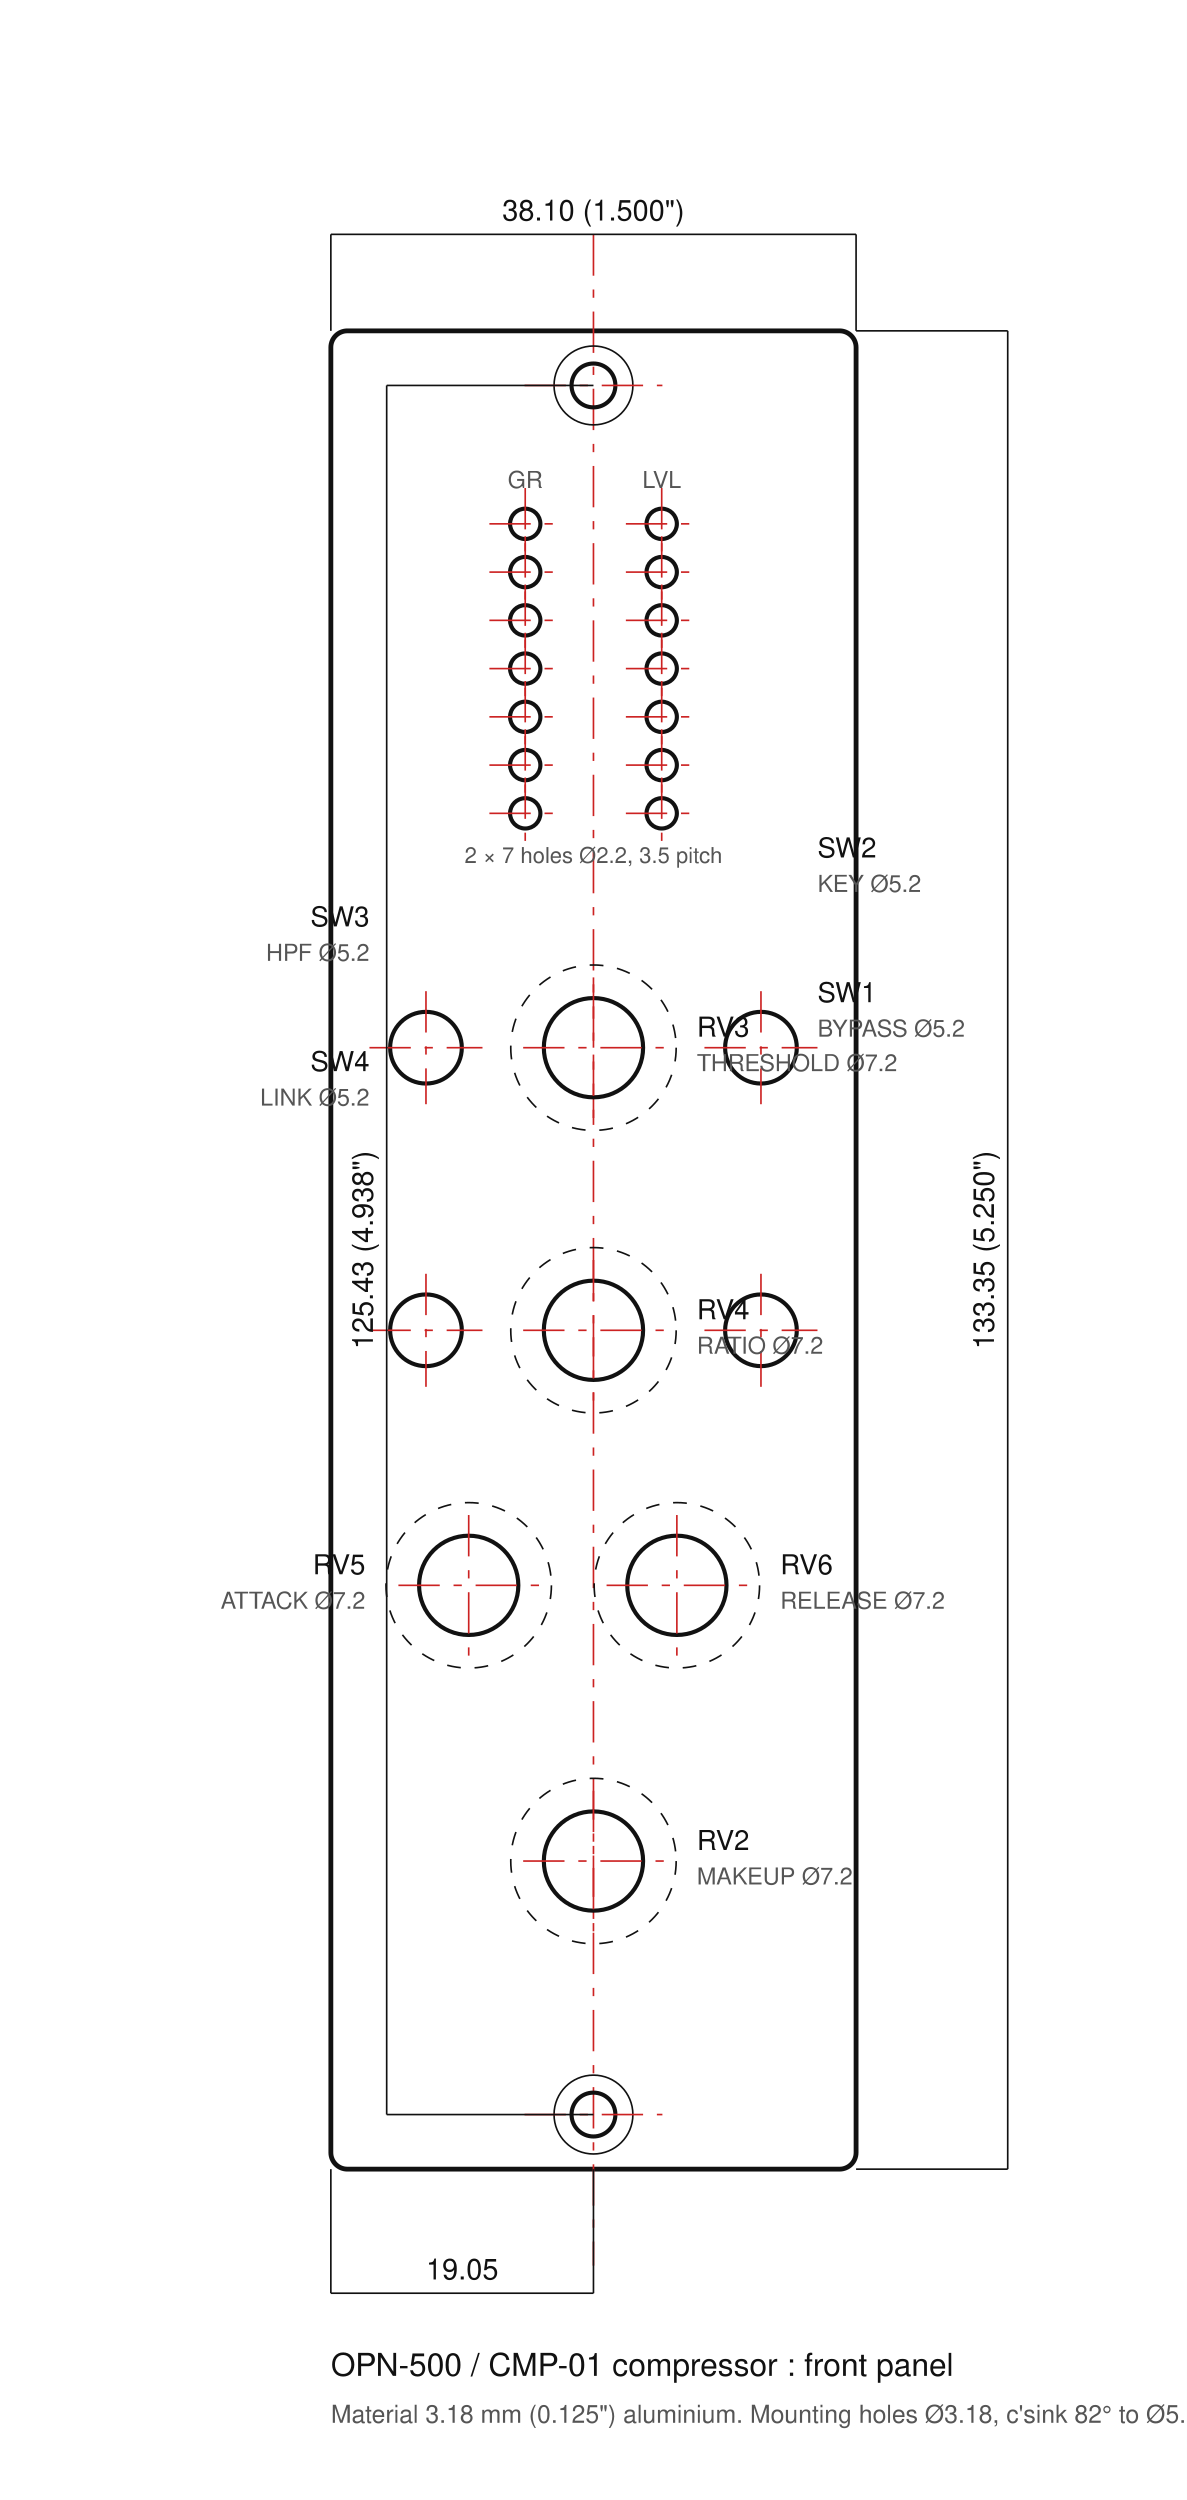
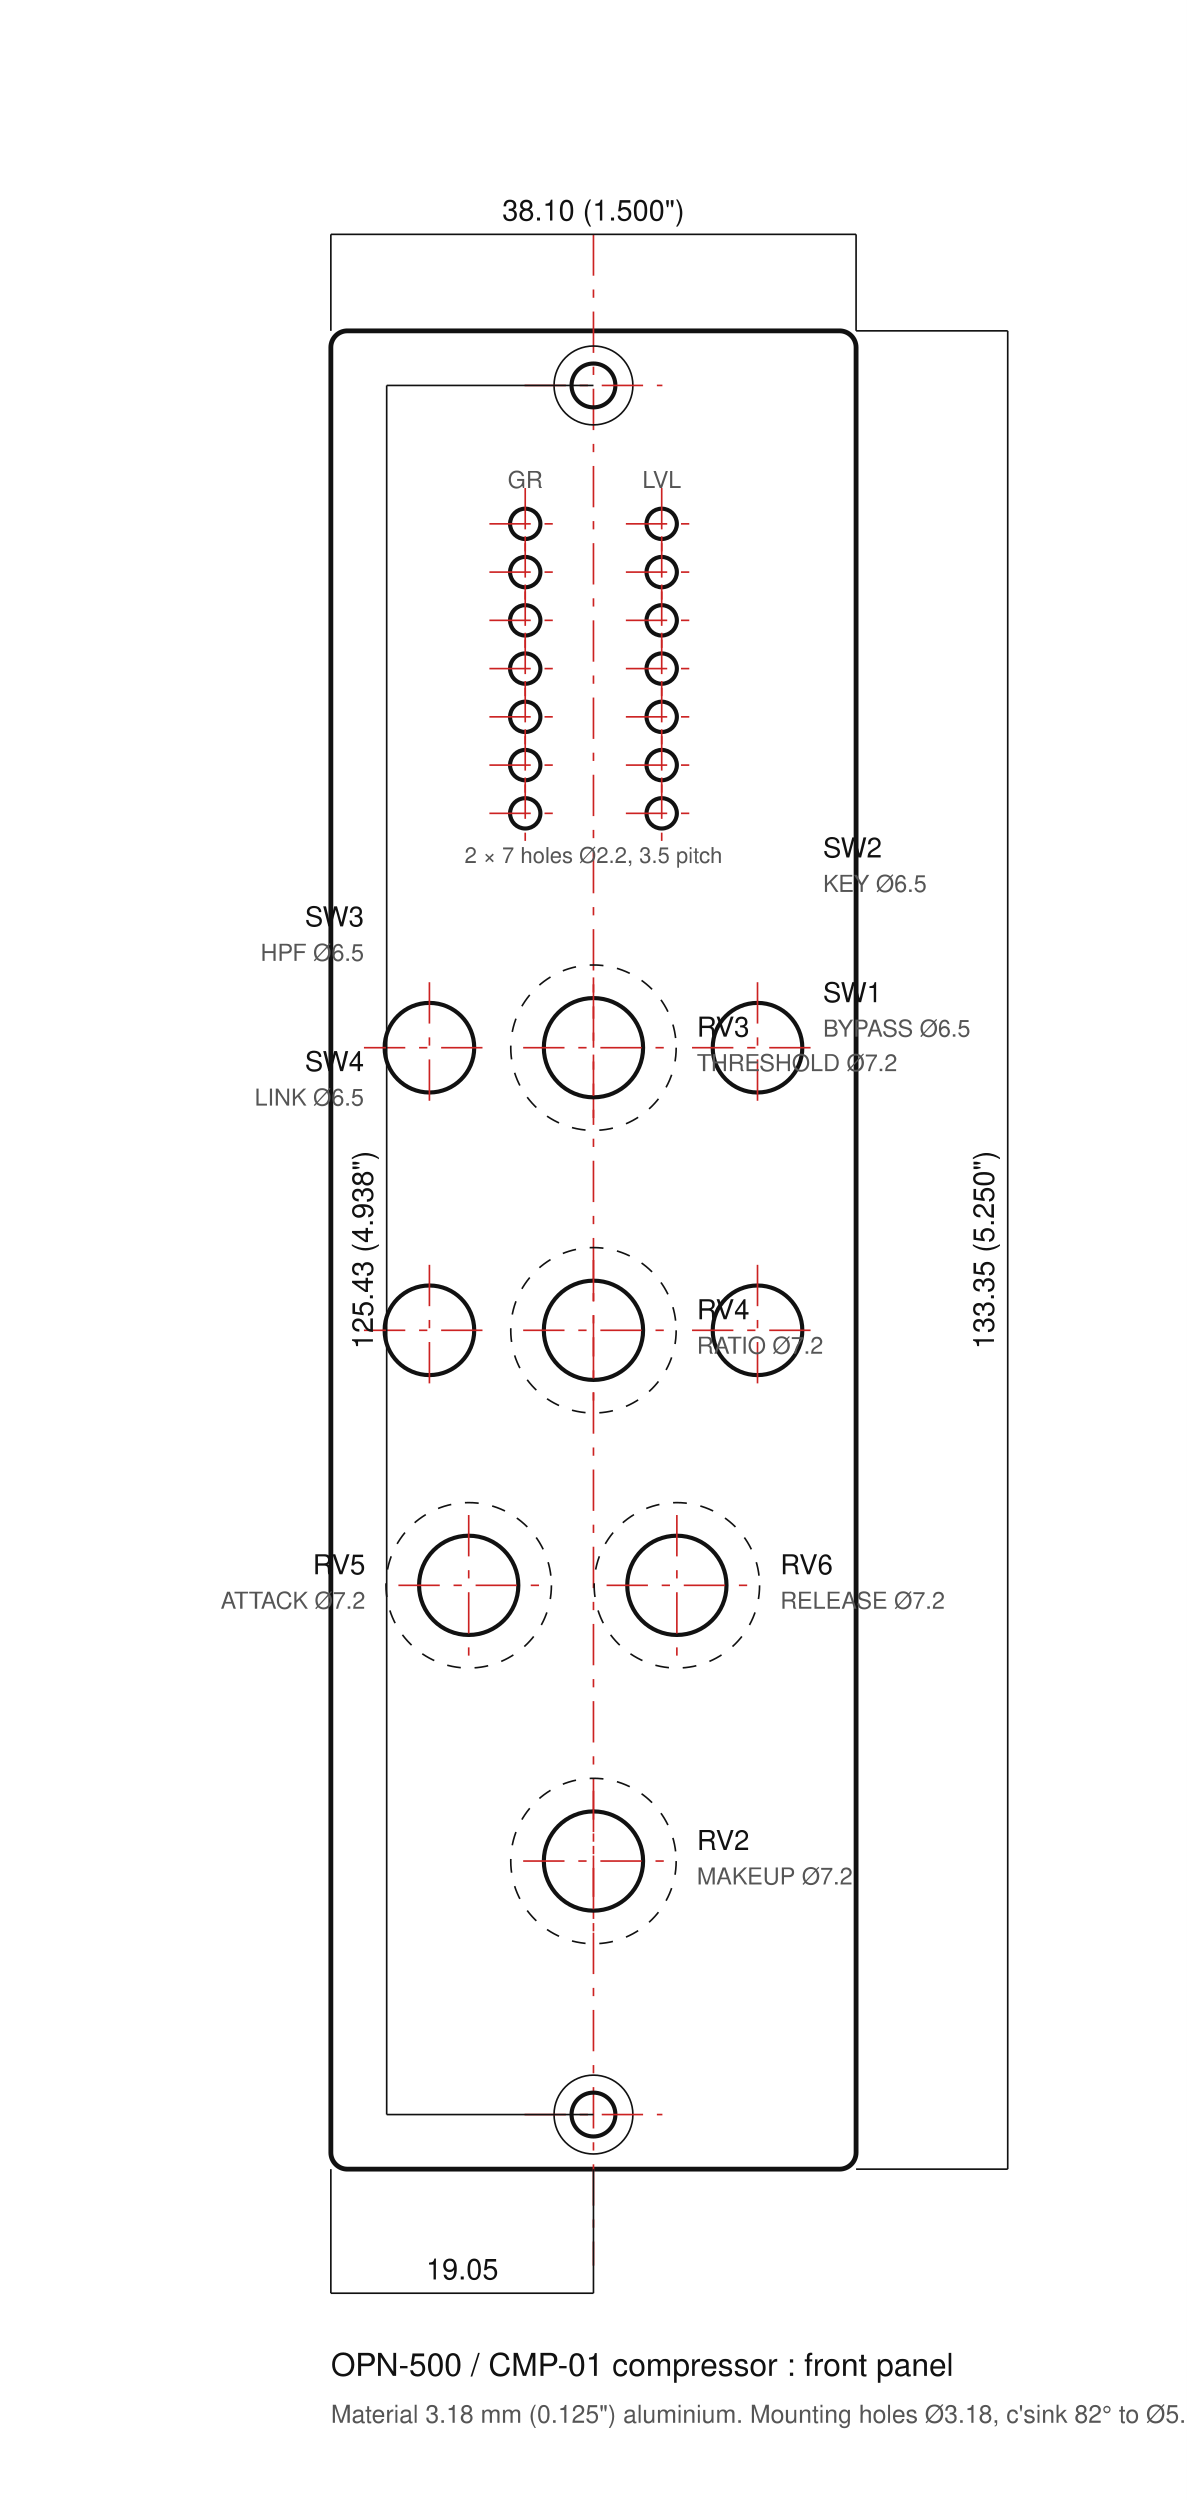
<svg xmlns="http://www.w3.org/2000/svg" width="86.10mm" height="181.35mm" viewBox="0 0 86.10 181.35">
  <rect width="86.10" height="181.35" fill="#fff" />
  <g transform="translate(24.00 24.00)">
    <rect width="38.10" height="133.35" rx="1.2" stroke="#111" fill="none" stroke-width="0.35" />
    <line x1="19.05" y1="-7" x2="19.05" y2="140.35" stroke="#c22" stroke-width="0.12" stroke-dasharray="3 1 0.6 1" fill="none" />
    <circle cx="19.05" cy="3.96" r="1.59" stroke="#111" fill="none" stroke-width="0.3" />
    <circle cx="19.05" cy="3.96" r="2.86" stroke="#111" stroke-width="0.12" fill="none" />
    <line x1="14.05" y1="3.96" x2="24.05" y2="3.96" stroke="#c22" stroke-width="0.12" stroke-dasharray="3 1 0.6 1" fill="none" />
    <circle cx="19.05" cy="129.39" r="1.59" stroke="#111" fill="none" stroke-width="0.3" />
    <circle cx="19.05" cy="129.39" r="2.86" stroke="#111" stroke-width="0.12" fill="none" />
    <line x1="14.05" y1="129.39" x2="24.05" y2="129.39" stroke="#c22" stroke-width="0.12" stroke-dasharray="3 1 0.6 1" fill="none" />
    <circle cx="19.05" cy="52.00" r="3.60" stroke="#111" fill="none" stroke-width="0.3" />
    <line x1="13.95" y1="52.00" x2="24.15" y2="52.00" stroke="#c22" stroke-width="0.12" stroke-dasharray="3 1 0.6 1" fill="none" />
    <line x1="19.05" y1="46.90" x2="19.05" y2="57.10" stroke="#c22" stroke-width="0.12" stroke-dasharray="3 1 0.6 1" fill="none" />
    <circle cx="19.05" cy="72.50" r="3.60" stroke="#111" fill="none" stroke-width="0.3" />
    <line x1="13.95" y1="72.50" x2="24.15" y2="72.50" stroke="#c22" stroke-width="0.12" stroke-dasharray="3 1 0.6 1" fill="none" />
    <line x1="19.05" y1="67.40" x2="19.05" y2="77.60" stroke="#c22" stroke-width="0.12" stroke-dasharray="3 1 0.6 1" fill="none" />
    <circle cx="10.00" cy="91.00" r="3.60" stroke="#111" fill="none" stroke-width="0.3" />
    <line x1="4.90" y1="91.00" x2="15.10" y2="91.00" stroke="#c22" stroke-width="0.12" stroke-dasharray="3 1 0.6 1" fill="none" />
    <line x1="10.00" y1="85.90" x2="10.00" y2="96.10" stroke="#c22" stroke-width="0.12" stroke-dasharray="3 1 0.6 1" fill="none" />
    <circle cx="25.10" cy="91.00" r="3.60" stroke="#111" fill="none" stroke-width="0.3" />
    <line x1="20.00" y1="91.00" x2="30.20" y2="91.00" stroke="#c22" stroke-width="0.12" stroke-dasharray="3 1 0.6 1" fill="none" />
    <line x1="25.10" y1="85.90" x2="25.10" y2="96.10" stroke="#c22" stroke-width="0.12" stroke-dasharray="3 1 0.6 1" fill="none" />
    <circle cx="19.05" cy="111.00" r="3.60" stroke="#111" fill="none" stroke-width="0.3" />
    <line x1="13.95" y1="111.00" x2="24.15" y2="111.00" stroke="#c22" stroke-width="0.12" stroke-dasharray="3 1 0.6 1" fill="none" />
    <line x1="19.05" y1="105.90" x2="19.05" y2="116.10" stroke="#c22" stroke-width="0.12" stroke-dasharray="3 1 0.6 1" fill="none" />
-     <circle cx="6.90" cy="52.00" r="2.60" stroke="#111" fill="none" stroke-width="0.3" />
-     <line x1="2.80" y1="52.00" x2="11.00" y2="52.00" stroke="#c22" stroke-width="0.12" stroke-dasharray="3 1 0.6 1" fill="none" />
-     <line x1="6.90" y1="47.90" x2="6.90" y2="56.10" stroke="#c22" stroke-width="0.12" stroke-dasharray="3 1 0.6 1" fill="none" />
-     <circle cx="31.20" cy="52.00" r="2.60" stroke="#111" fill="none" stroke-width="0.3" />
-     <line x1="27.10" y1="52.00" x2="35.30" y2="52.00" stroke="#c22" stroke-width="0.12" stroke-dasharray="3 1 0.6 1" fill="none" />
-     <line x1="31.20" y1="47.90" x2="31.20" y2="56.10" stroke="#c22" stroke-width="0.12" stroke-dasharray="3 1 0.6 1" fill="none" />
-     <circle cx="6.90" cy="72.50" r="2.60" stroke="#111" fill="none" stroke-width="0.3" />
-     <line x1="2.80" y1="72.50" x2="11.00" y2="72.50" stroke="#c22" stroke-width="0.12" stroke-dasharray="3 1 0.6 1" fill="none" />
-     <line x1="6.90" y1="68.40" x2="6.90" y2="76.60" stroke="#c22" stroke-width="0.12" stroke-dasharray="3 1 0.6 1" fill="none" />
-     <circle cx="31.20" cy="72.50" r="2.60" stroke="#111" fill="none" stroke-width="0.3" />
-     <line x1="27.10" y1="72.50" x2="35.30" y2="72.50" stroke="#c22" stroke-width="0.12" stroke-dasharray="3 1 0.6 1" fill="none" />
-     <line x1="31.20" y1="68.40" x2="31.20" y2="76.60" stroke="#c22" stroke-width="0.12" stroke-dasharray="3 1 0.6 1" fill="none" />
+     <circle cx="7.15" cy="52.00" r="3.25" stroke="#111" fill="none" stroke-width="0.3" />
+     <line x1="2.40" y1="52.00" x2="11.90" y2="52.00" stroke="#c22" stroke-width="0.12" stroke-dasharray="3 1 0.6 1" fill="none" />
+     <line x1="7.15" y1="47.25" x2="7.15" y2="56.75" stroke="#c22" stroke-width="0.12" stroke-dasharray="3 1 0.6 1" fill="none" />
+     <circle cx="30.95" cy="52.00" r="3.25" stroke="#111" fill="none" stroke-width="0.3" />
+     <line x1="26.20" y1="52.00" x2="35.70" y2="52.00" stroke="#c22" stroke-width="0.12" stroke-dasharray="3 1 0.6 1" fill="none" />
+     <line x1="30.95" y1="47.25" x2="30.95" y2="56.75" stroke="#c22" stroke-width="0.12" stroke-dasharray="3 1 0.6 1" fill="none" />
+     <circle cx="7.15" cy="72.50" r="3.25" stroke="#111" fill="none" stroke-width="0.3" />
+     <line x1="2.40" y1="72.50" x2="11.90" y2="72.50" stroke="#c22" stroke-width="0.12" stroke-dasharray="3 1 0.6 1" fill="none" />
+     <line x1="7.15" y1="67.75" x2="7.15" y2="77.25" stroke="#c22" stroke-width="0.12" stroke-dasharray="3 1 0.6 1" fill="none" />
+     <circle cx="30.95" cy="72.50" r="3.25" stroke="#111" fill="none" stroke-width="0.3" />
+     <line x1="26.20" y1="72.50" x2="35.70" y2="72.50" stroke="#c22" stroke-width="0.12" stroke-dasharray="3 1 0.6 1" fill="none" />
+     <line x1="30.95" y1="67.75" x2="30.95" y2="77.25" stroke="#c22" stroke-width="0.12" stroke-dasharray="3 1 0.6 1" fill="none" />
    <circle cx="14.10" cy="14.00" r="1.10" stroke="#111" fill="none" stroke-width="0.3" />
    <line x1="11.50" y1="14.00" x2="16.70" y2="14.00" stroke="#c22" stroke-width="0.12" stroke-dasharray="3 1 0.6 1" fill="none" />
    <line x1="14.10" y1="11.40" x2="14.10" y2="16.60" stroke="#c22" stroke-width="0.12" stroke-dasharray="3 1 0.6 1" fill="none" />
    <circle cx="14.10" cy="17.50" r="1.10" stroke="#111" fill="none" stroke-width="0.3" />
    <line x1="11.50" y1="17.50" x2="16.70" y2="17.50" stroke="#c22" stroke-width="0.12" stroke-dasharray="3 1 0.6 1" fill="none" />
    <line x1="14.10" y1="14.90" x2="14.10" y2="20.10" stroke="#c22" stroke-width="0.12" stroke-dasharray="3 1 0.6 1" fill="none" />
    <circle cx="14.10" cy="21.00" r="1.10" stroke="#111" fill="none" stroke-width="0.3" />
    <line x1="11.50" y1="21.00" x2="16.70" y2="21.00" stroke="#c22" stroke-width="0.12" stroke-dasharray="3 1 0.6 1" fill="none" />
    <line x1="14.10" y1="18.40" x2="14.10" y2="23.60" stroke="#c22" stroke-width="0.12" stroke-dasharray="3 1 0.6 1" fill="none" />
    <circle cx="14.10" cy="24.50" r="1.10" stroke="#111" fill="none" stroke-width="0.3" />
    <line x1="11.50" y1="24.50" x2="16.70" y2="24.50" stroke="#c22" stroke-width="0.12" stroke-dasharray="3 1 0.6 1" fill="none" />
    <line x1="14.10" y1="21.90" x2="14.10" y2="27.10" stroke="#c22" stroke-width="0.12" stroke-dasharray="3 1 0.6 1" fill="none" />
    <circle cx="14.10" cy="28.00" r="1.10" stroke="#111" fill="none" stroke-width="0.3" />
    <line x1="11.50" y1="28.00" x2="16.70" y2="28.00" stroke="#c22" stroke-width="0.12" stroke-dasharray="3 1 0.6 1" fill="none" />
    <line x1="14.10" y1="25.40" x2="14.10" y2="30.60" stroke="#c22" stroke-width="0.12" stroke-dasharray="3 1 0.6 1" fill="none" />
    <circle cx="14.10" cy="31.50" r="1.10" stroke="#111" fill="none" stroke-width="0.3" />
    <line x1="11.50" y1="31.50" x2="16.70" y2="31.50" stroke="#c22" stroke-width="0.12" stroke-dasharray="3 1 0.6 1" fill="none" />
    <line x1="14.10" y1="28.90" x2="14.10" y2="34.10" stroke="#c22" stroke-width="0.12" stroke-dasharray="3 1 0.6 1" fill="none" />
    <circle cx="14.10" cy="35.00" r="1.10" stroke="#111" fill="none" stroke-width="0.3" />
    <line x1="11.50" y1="35.00" x2="16.70" y2="35.00" stroke="#c22" stroke-width="0.12" stroke-dasharray="3 1 0.6 1" fill="none" />
    <line x1="14.10" y1="32.40" x2="14.10" y2="37.60" stroke="#c22" stroke-width="0.12" stroke-dasharray="3 1 0.6 1" fill="none" />
    <circle cx="24.00" cy="14.00" r="1.10" stroke="#111" fill="none" stroke-width="0.3" />
    <line x1="21.40" y1="14.00" x2="26.60" y2="14.00" stroke="#c22" stroke-width="0.12" stroke-dasharray="3 1 0.6 1" fill="none" />
    <line x1="24.00" y1="11.40" x2="24.00" y2="16.60" stroke="#c22" stroke-width="0.12" stroke-dasharray="3 1 0.6 1" fill="none" />
    <circle cx="24.00" cy="17.50" r="1.10" stroke="#111" fill="none" stroke-width="0.3" />
    <line x1="21.40" y1="17.50" x2="26.60" y2="17.50" stroke="#c22" stroke-width="0.12" stroke-dasharray="3 1 0.6 1" fill="none" />
    <line x1="24.00" y1="14.90" x2="24.00" y2="20.10" stroke="#c22" stroke-width="0.12" stroke-dasharray="3 1 0.6 1" fill="none" />
    <circle cx="24.00" cy="21.00" r="1.10" stroke="#111" fill="none" stroke-width="0.3" />
    <line x1="21.40" y1="21.00" x2="26.60" y2="21.00" stroke="#c22" stroke-width="0.12" stroke-dasharray="3 1 0.6 1" fill="none" />
    <line x1="24.00" y1="18.40" x2="24.00" y2="23.60" stroke="#c22" stroke-width="0.12" stroke-dasharray="3 1 0.6 1" fill="none" />
    <circle cx="24.00" cy="24.50" r="1.10" stroke="#111" fill="none" stroke-width="0.3" />
    <line x1="21.40" y1="24.50" x2="26.60" y2="24.50" stroke="#c22" stroke-width="0.12" stroke-dasharray="3 1 0.6 1" fill="none" />
    <line x1="24.00" y1="21.90" x2="24.00" y2="27.10" stroke="#c22" stroke-width="0.12" stroke-dasharray="3 1 0.6 1" fill="none" />
    <circle cx="24.00" cy="28.00" r="1.10" stroke="#111" fill="none" stroke-width="0.3" />
    <line x1="21.40" y1="28.00" x2="26.60" y2="28.00" stroke="#c22" stroke-width="0.12" stroke-dasharray="3 1 0.6 1" fill="none" />
    <line x1="24.00" y1="25.40" x2="24.00" y2="30.60" stroke="#c22" stroke-width="0.12" stroke-dasharray="3 1 0.6 1" fill="none" />
    <circle cx="24.00" cy="31.50" r="1.10" stroke="#111" fill="none" stroke-width="0.3" />
    <line x1="21.40" y1="31.50" x2="26.60" y2="31.50" stroke="#c22" stroke-width="0.12" stroke-dasharray="3 1 0.6 1" fill="none" />
    <line x1="24.00" y1="28.90" x2="24.00" y2="34.10" stroke="#c22" stroke-width="0.12" stroke-dasharray="3 1 0.6 1" fill="none" />
    <circle cx="24.00" cy="35.00" r="1.10" stroke="#111" fill="none" stroke-width="0.3" />
    <line x1="21.40" y1="35.00" x2="26.60" y2="35.00" stroke="#c22" stroke-width="0.12" stroke-dasharray="3 1 0.6 1" fill="none" />
    <line x1="24.00" y1="32.40" x2="24.00" y2="37.60" stroke="#c22" stroke-width="0.12" stroke-dasharray="3 1 0.6 1" fill="none" />
    <circle cx="19.05" cy="52.00" r="6.00" stroke="#111" stroke-width="0.12" fill="none" stroke-dasharray="1 1" />
    <text x="26.55" y="51.20" text-anchor="start" font-family="Helvetica,Arial" font-size="2.0" fill="#111">RV3</text>
    <text x="26.55" y="53.70" text-anchor="start" font-family="Helvetica,Arial" font-size="1.7" fill="#555">THRESHOLD Ø7.2</text>
    <circle cx="19.05" cy="72.50" r="6.00" stroke="#111" stroke-width="0.12" fill="none" stroke-dasharray="1 1" />
    <text x="26.55" y="71.70" text-anchor="start" font-family="Helvetica,Arial" font-size="2.0" fill="#111">RV4</text>
    <text x="26.55" y="74.20" text-anchor="start" font-family="Helvetica,Arial" font-size="1.7" fill="#555">RATIO Ø7.2</text>
    <circle cx="10.00" cy="91.00" r="6.00" stroke="#111" stroke-width="0.12" fill="none" stroke-dasharray="1 1" />
    <text x="2.50" y="90.20" text-anchor="end" font-family="Helvetica,Arial" font-size="2.0" fill="#111">RV5</text>
    <text x="2.50" y="92.70" text-anchor="end" font-family="Helvetica,Arial" font-size="1.7" fill="#555">ATTACK Ø7.2</text>
    <circle cx="25.10" cy="91.00" r="6.00" stroke="#111" stroke-width="0.12" fill="none" stroke-dasharray="1 1" />
    <text x="32.60" y="90.20" text-anchor="start" font-family="Helvetica,Arial" font-size="2.0" fill="#111">RV6</text>
    <text x="32.60" y="92.70" text-anchor="start" font-family="Helvetica,Arial" font-size="1.7" fill="#555">RELEASE Ø7.2</text>
    <circle cx="19.05" cy="111.00" r="6.00" stroke="#111" stroke-width="0.12" fill="none" stroke-dasharray="1 1" />
    <text x="26.55" y="110.20" text-anchor="start" font-family="Helvetica,Arial" font-size="2.0" fill="#111">RV2</text>
    <text x="26.55" y="112.70" text-anchor="start" font-family="Helvetica,Arial" font-size="1.7" fill="#555">MAKEUP Ø7.2</text>
-     <text x="2.80" y="43.20" text-anchor="end" font-family="Helvetica,Arial" font-size="2.0" fill="#111">SW3</text>
-     <text x="2.80" y="45.70" text-anchor="end" font-family="Helvetica,Arial" font-size="1.7" fill="#555">HPF Ø5.2</text>
-     <text x="35.30" y="38.20" text-anchor="start" font-family="Helvetica,Arial" font-size="2.0" fill="#111">SW2</text>
-     <text x="35.30" y="40.70" text-anchor="start" font-family="Helvetica,Arial" font-size="1.7" fill="#555">KEY Ø5.2</text>
-     <text x="2.80" y="53.70" text-anchor="end" font-family="Helvetica,Arial" font-size="2.0" fill="#111">SW4</text>
-     <text x="2.80" y="56.20" text-anchor="end" font-family="Helvetica,Arial" font-size="1.7" fill="#555">LINK Ø5.2</text>
-     <text x="35.30" y="48.70" text-anchor="start" font-family="Helvetica,Arial" font-size="2.0" fill="#111">SW1</text>
-     <text x="35.30" y="51.20" text-anchor="start" font-family="Helvetica,Arial" font-size="1.7" fill="#555">BYPASS Ø5.2</text>
+     <text x="2.40" y="43.20" text-anchor="end" font-family="Helvetica,Arial" font-size="2.0" fill="#111">SW3</text>
+     <text x="2.40" y="45.70" text-anchor="end" font-family="Helvetica,Arial" font-size="1.7" fill="#555">HPF Ø6.5</text>
+     <text x="35.70" y="38.20" text-anchor="start" font-family="Helvetica,Arial" font-size="2.0" fill="#111">SW2</text>
+     <text x="35.70" y="40.70" text-anchor="start" font-family="Helvetica,Arial" font-size="1.7" fill="#555">KEY Ø6.5</text>
+     <text x="2.40" y="53.70" text-anchor="end" font-family="Helvetica,Arial" font-size="2.0" fill="#111">SW4</text>
+     <text x="2.40" y="56.20" text-anchor="end" font-family="Helvetica,Arial" font-size="1.7" fill="#555">LINK Ø6.5</text>
+     <text x="35.70" y="48.70" text-anchor="start" font-family="Helvetica,Arial" font-size="2.0" fill="#111">SW1</text>
+     <text x="35.70" y="51.20" text-anchor="start" font-family="Helvetica,Arial" font-size="1.7" fill="#555">BYPASS Ø6.5</text>
    <text x="19.05" y="38.60" font-family="Helvetica,Arial" font-size="1.6" fill="#555" text-anchor="middle">2 × 7 holes Ø2.2, 3.5 pitch</text>
    <text x="14.10" y="11.40" font-family="Helvetica,Arial" font-size="1.7" fill="#555" text-anchor="middle">GR</text>
    <text x="24.00" y="11.40" font-family="Helvetica,Arial" font-size="1.7" fill="#555" text-anchor="middle">LVL</text>
    <line x1="0.00" y1="-7.00" x2="38.10" y2="-7.00" stroke="#111" stroke-width="0.12" fill="none" />
    <line x1="0.00" y1="0.00" x2="0.00" y2="-7.00" stroke="#111" stroke-width="0.12" fill="none" />
    <line x1="38.10" y1="0.00" x2="38.10" y2="-7.00" stroke="#111" stroke-width="0.12" fill="none" />
    <text x="19.05" y="-8.00" font-family="Helvetica,Arial" font-size="2.1" fill="#111" text-anchor="middle">38.10 (1.500")</text>
    <line x1="49.10" y1="0.00" x2="49.10" y2="133.35" stroke="#111" stroke-width="0.12" fill="none" />
    <line x1="38.10" y1="0.00" x2="49.10" y2="0.00" stroke="#111" stroke-width="0.12" fill="none" />
    <line x1="38.10" y1="133.35" x2="49.10" y2="133.35" stroke="#111" stroke-width="0.12" fill="none" />
    <text x="48.10" y="66.67" font-family="Helvetica,Arial" font-size="2.1" fill="#111" transform="rotate(-90 48.10 66.67)" text-anchor="middle">133.35 (5.250")</text>
    <line x1="4.05" y1="3.96" x2="4.05" y2="129.39" stroke="#111" stroke-width="0.12" fill="none" />
    <line x1="19.05" y1="3.96" x2="4.05" y2="3.96" stroke="#111" stroke-width="0.12" fill="none" />
    <line x1="19.05" y1="129.39" x2="4.05" y2="129.39" stroke="#111" stroke-width="0.12" fill="none" />
    <text x="3.05" y="66.67" font-family="Helvetica,Arial" font-size="2.1" fill="#111" transform="rotate(-90 3.05 66.67)" text-anchor="middle">125.43 (4.938")</text>
    <line x1="0.00" y1="142.35" x2="19.05" y2="142.35" stroke="#111" stroke-width="0.12" fill="none" />
    <line x1="0.00" y1="133.35" x2="0.00" y2="142.35" stroke="#111" stroke-width="0.12" fill="none" />
    <line x1="19.05" y1="133.35" x2="19.05" y2="142.35" stroke="#111" stroke-width="0.12" fill="none" />
    <text x="9.53" y="141.35" font-family="Helvetica,Arial" font-size="2.1" fill="#111" text-anchor="middle">19.05</text>
    <text x="0" y="148.35" font-family="Helvetica,Arial" font-size="2.3" fill="#111">OPN-500 / CMP-01 compressor : front panel</text>
    <text x="0" y="151.75" font-family="Helvetica,Arial" font-size="1.8" fill="#555">Material 3.18 mm (0.125") aluminium. Mounting holes Ø3.18, c'sink 82° to Ø5.72. All dimensions mm.</text>
  </g>
</svg>
